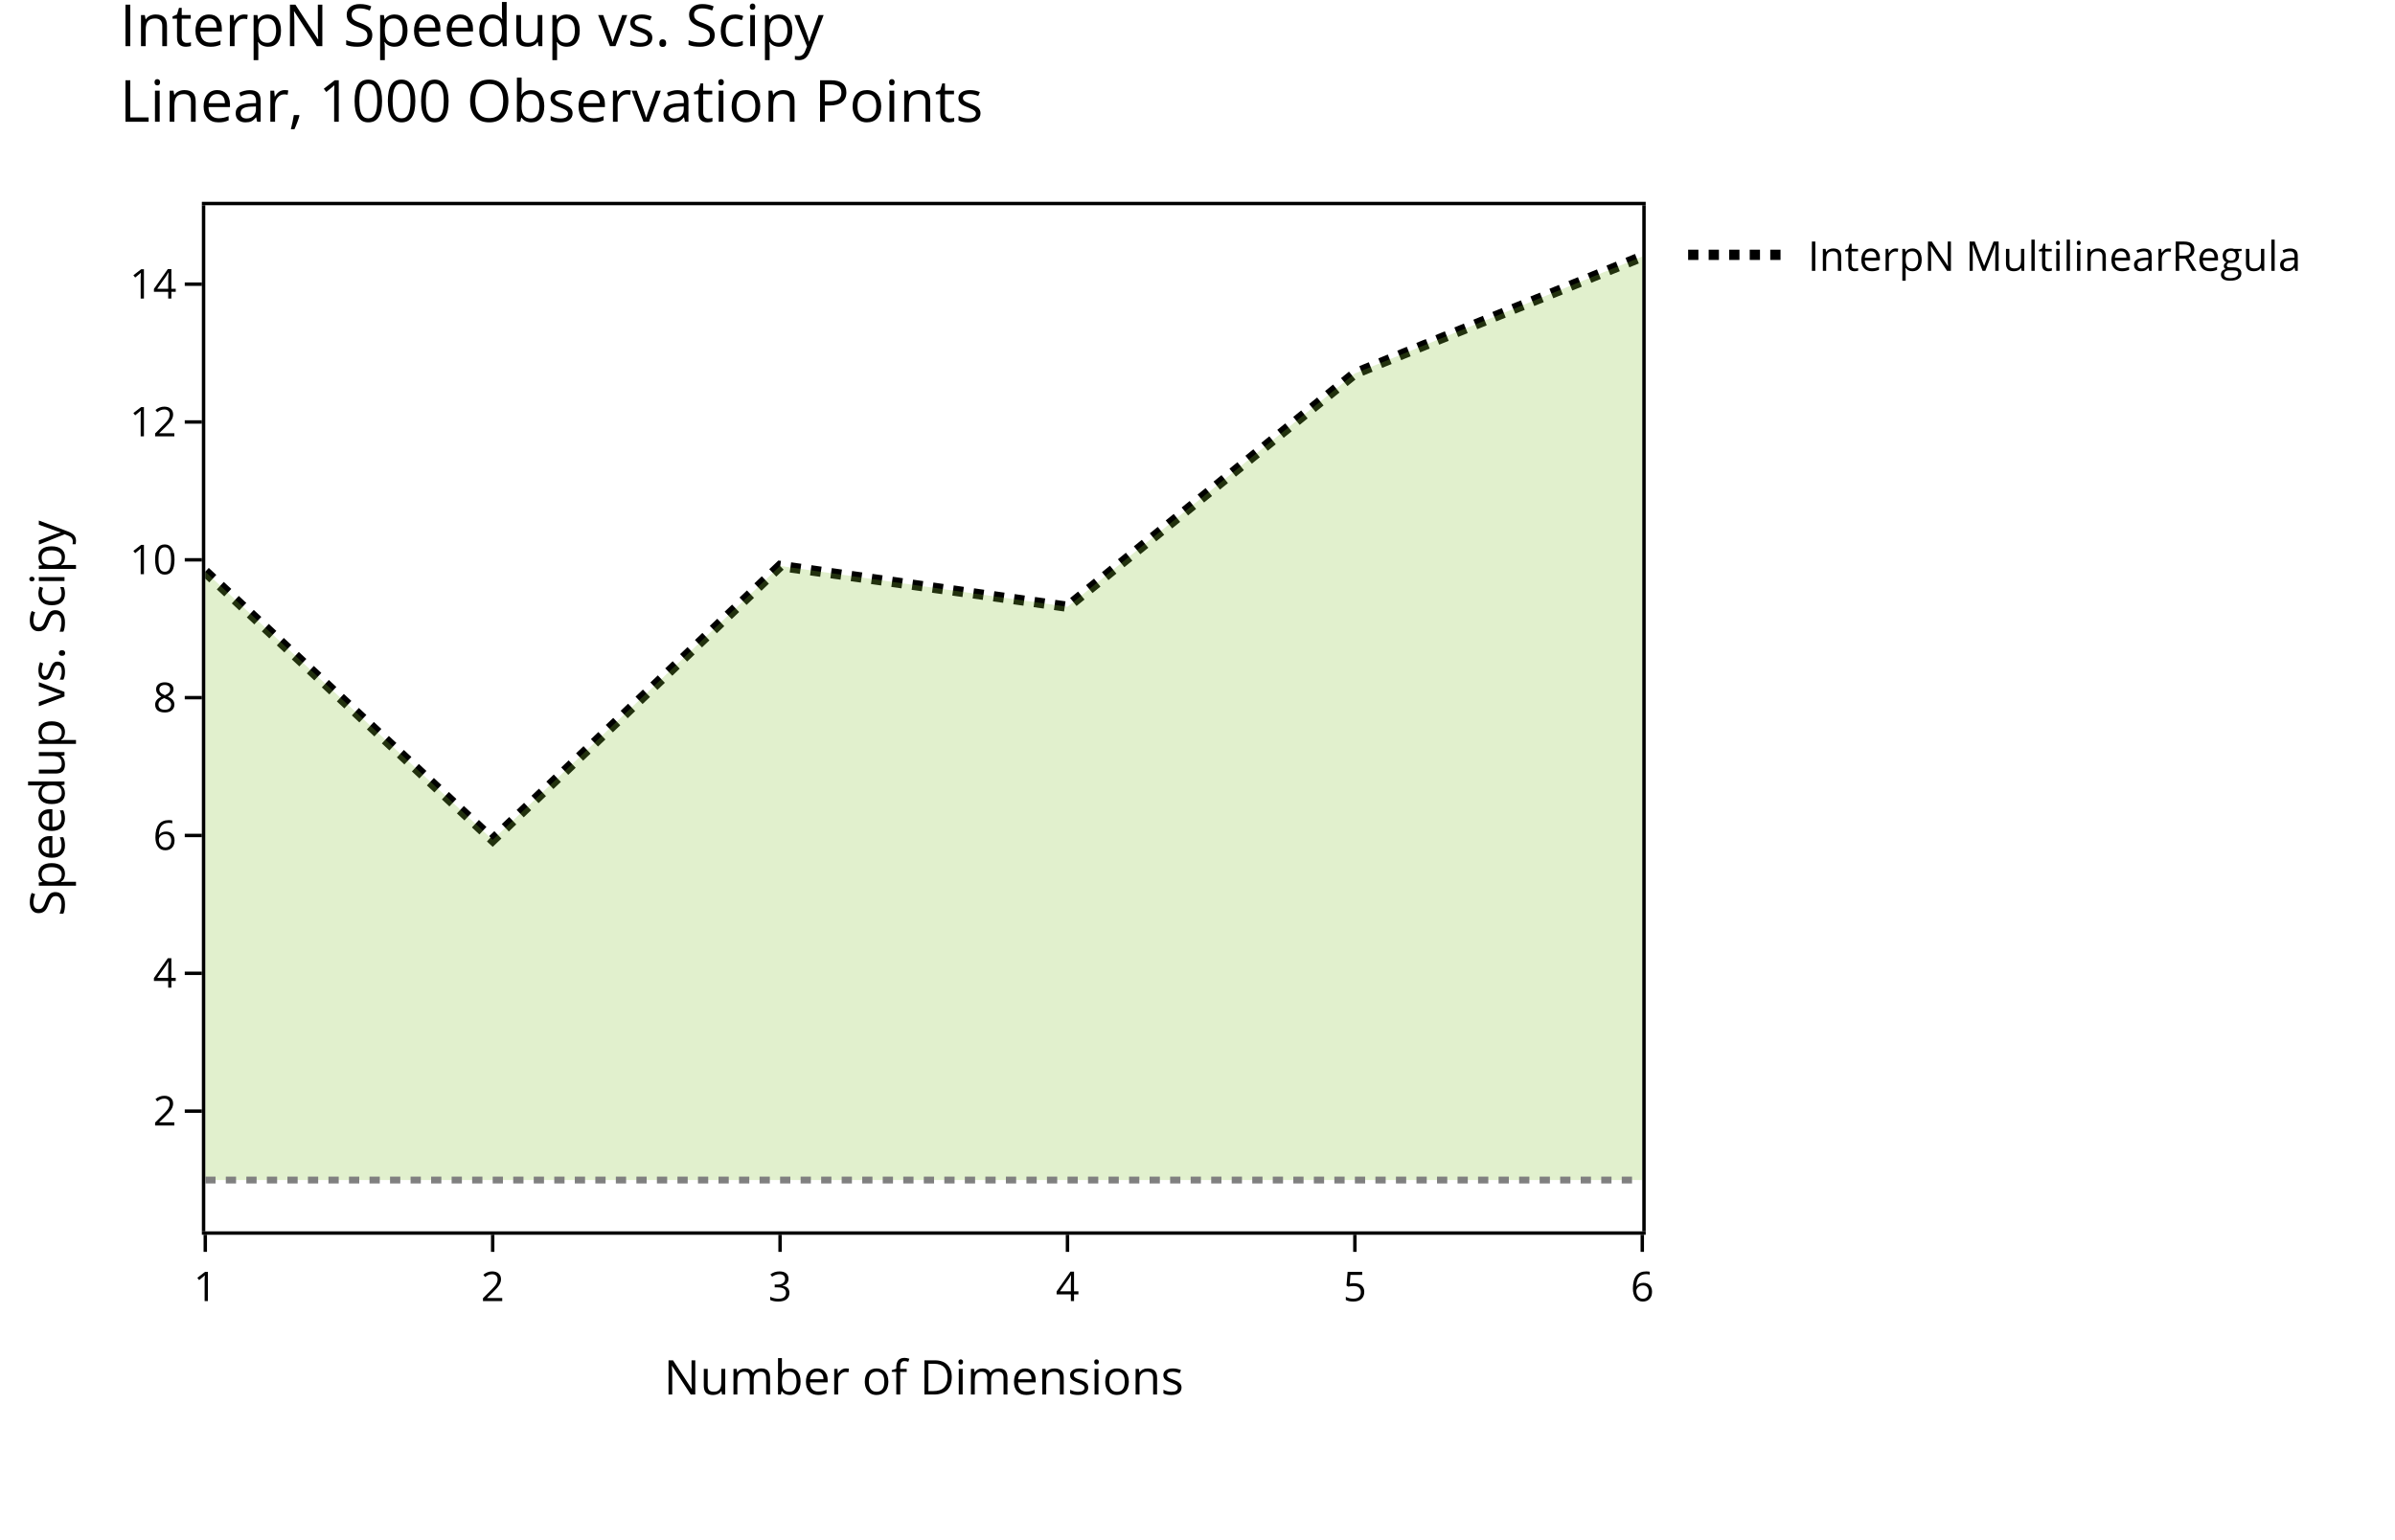
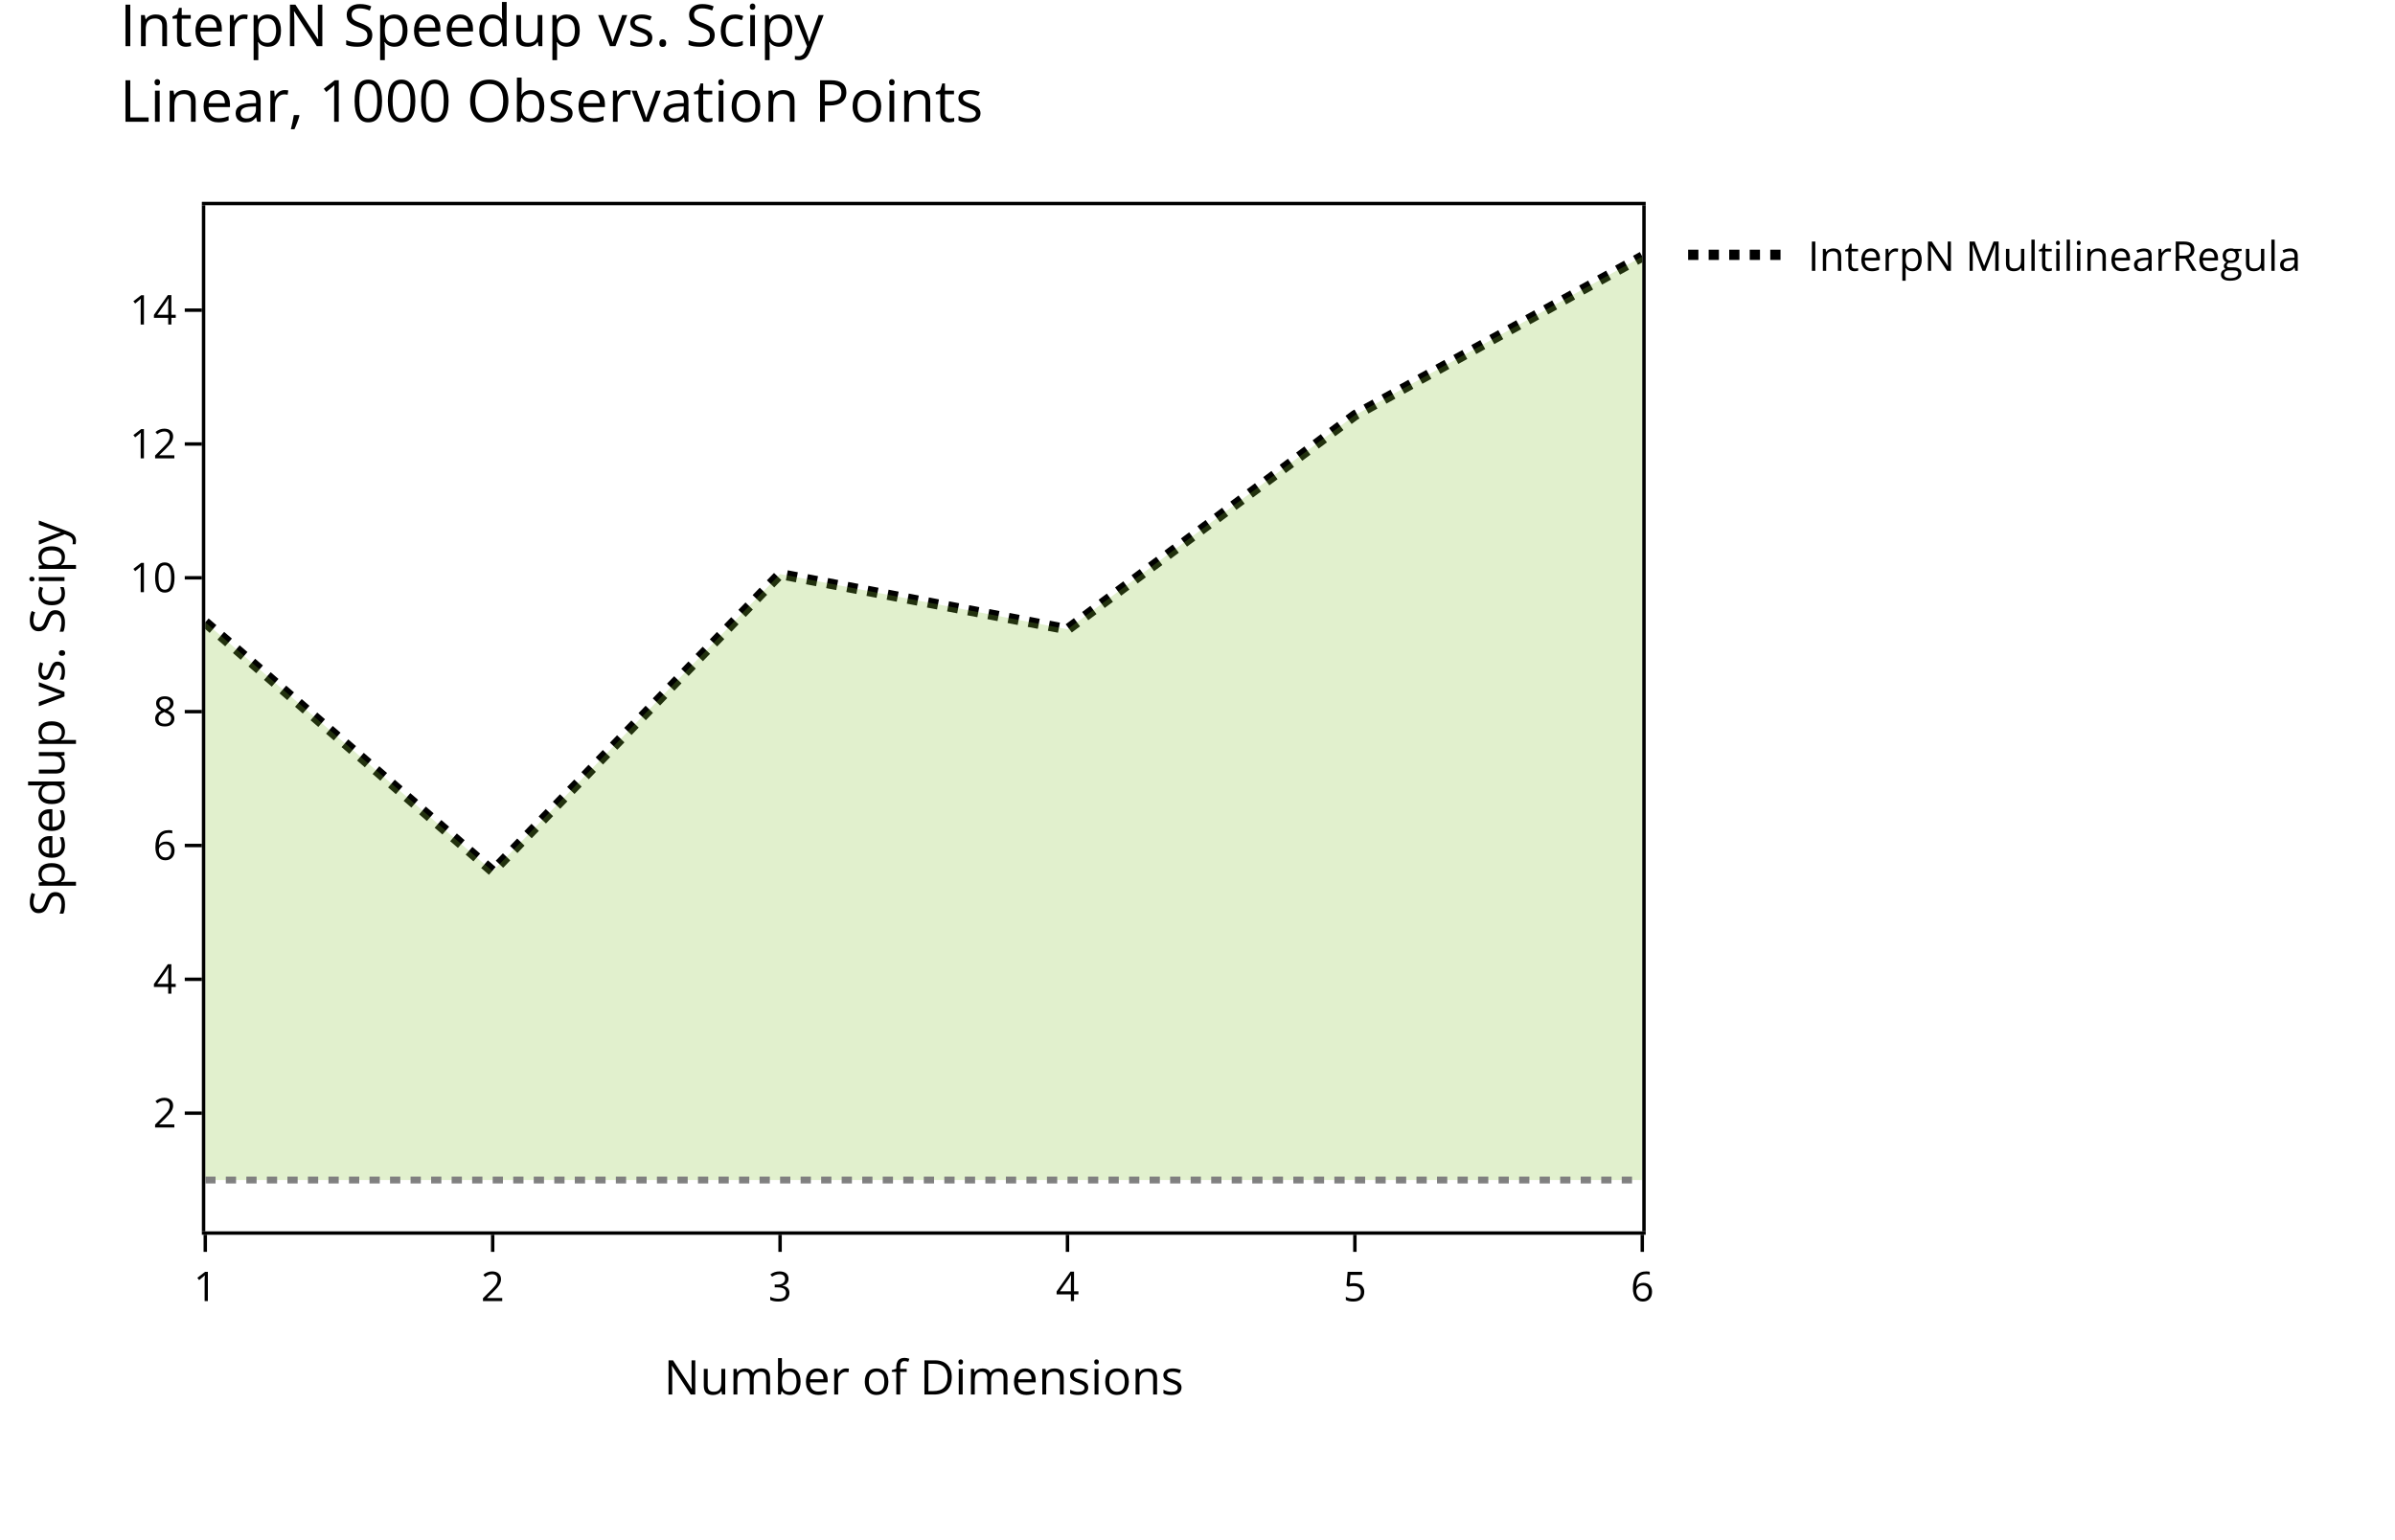
<svg xmlns="http://www.w3.org/2000/svg" class="main-svg" width="700" height="450" style="" viewBox="0 0 700 450">
  <rect x="0" y="0" width="700" height="450" style="fill: rgb(0, 0, 0); fill-opacity: 0;" />
-   <defs id="defs-4707b4">
+   <defs id="defs-036f57">
    <g class="clips">
-       <clipPath id="clip4707b4xyplot" class="plotclip">
+       <clipPath id="clip036f57xyplot" class="plotclip">
        <rect width="420" height="300" />
      </clipPath>
-       <clipPath class="axesclip" id="clip4707b4x">
+       <clipPath class="axesclip" id="clip036f57x">
        <rect x="60" y="0" width="420" height="450" />
      </clipPath>
-       <clipPath class="axesclip" id="clip4707b4y">
+       <clipPath class="axesclip" id="clip036f57y">
        <rect x="0" y="60" width="700" height="300" />
      </clipPath>
-       <clipPath class="axesclip" id="clip4707b4xy">
+       <clipPath class="axesclip" id="clip036f57xy">
        <rect x="60" y="60" width="420" height="300" />
      </clipPath>
    </g>
    <g class="gradients" />
    <g class="patterns" />
  </defs>
  <g class="bglayer">
    <rect class="bg" x="60" y="60" width="420" height="300" style="fill: rgb(0, 0, 0); fill-opacity: 0; stroke-width: 0;" />
  </g>
  <g class="layer-below">
    <g class="imagelayer" />
    <g class="shapelayer" />
  </g>
  <g class="cartesianlayer">
    <g class="subplot xy">
      <g class="layer-subplot">
        <g class="shapelayer" />
        <g class="imagelayer" />
      </g>
      <g class="minor-gridlayer">
        <g class="x" />
        <g class="y" />
      </g>
      <g class="gridlayer">
        <g class="x" />
        <g class="y" />
      </g>
      <g class="zerolinelayer" />
      <g class="layer-between">
        <g class="shapelayer" />
        <g class="imagelayer" />
      </g>
      <path class="xlines-below" />
      <path class="ylines-below" />
      <g class="overlines-below" />
      <g class="xaxislayer-below" />
      <g class="yaxislayer-below" />
      <g class="overaxes-below" />
      <g class="overplot">
-         <g class="xy" transform="translate(60,60)" clip-path="url(#clip4707b4xyplot)">
+         <g class="xy" transform="translate(60,60)" clip-path="url(#clip036f57xyplot)">
          <g class="scatterlayer mlayer">
-             <g class="trace scatter trace58c723" style="stroke-miterlimit: 2; opacity: 1;">
+             <g class="trace scatter trace71f6c8" style="stroke-miterlimit: 2; opacity: 1;">
              <g class="fills" />
              <g class="errorbars" />
              <g class="lines">
-                 <path class="js-line" d="M0,107.13L84,185.53L168,105.46L252,117.4L336,49.18L420,15" style="vector-effect: none; fill: none; stroke: rgb(0, 0, 0); stroke-opacity: 1; stroke-dasharray: 3px, 3px; stroke-width: 3px; opacity: 1;" />
+                 <path class="js-line" d="M0,121.94L84,194.72L168,107.83L252,123.99L336,61.39L420,15" style="vector-effect: none; fill: none; stroke: rgb(0, 0, 0); stroke-opacity: 1; stroke-dasharray: 3px, 3px; stroke-width: 3px; opacity: 1;" />
              </g>
              <g class="points" />
              <g class="text" />
            </g>
-             <g class="trace scatter trace17b8da" style="stroke-miterlimit: 2; opacity: 1;">
+             <g class="trace scatter trace0e2610" style="stroke-miterlimit: 2; opacity: 1;">
              <g class="fills">
                <g>
-                   <path class="js-fill" d="M0,107.13L84,185.53L168,105.46L252,117.4L336,49.18L420,15L420,285L0,285Z" style="fill: rgb(139, 196, 59); fill-opacity: 0.25; stroke-width: 0;" />
+                   <path class="js-fill" d="M0,121.94L84,194.72L168,107.83L252,123.99L336,61.39L420,15L420,285L0,285Z" style="fill: rgb(139, 196, 59); fill-opacity: 0.25; stroke-width: 0;" />
                </g>
              </g>
              <g class="errorbars" />
              <g class="lines">
-                 <path class="js-line" d="M0,107.13L84,185.53L168,105.46L252,117.4L336,49.18L420,15L420,285L0,285" style="vector-effect: none; fill: none; stroke: rgb(239, 85, 59); stroke-opacity: 1; stroke-width: 0px; opacity: 1;" />
+                 <path class="js-line" d="M0,121.94L84,194.72L168,107.83L252,123.99L336,61.39L420,15L420,285L0,285" style="vector-effect: none; fill: none; stroke: rgb(239, 85, 59); stroke-opacity: 1; stroke-width: 0px; opacity: 1;" />
              </g>
              <g class="points" />
              <g class="text" />
            </g>
          </g>
        </g>
      </g>
      <path class="xlines-above crisp" d="M59,360.5H481M59,59.5H481" style="fill: none; stroke-width: 1px; stroke: rgb(0, 0, 0); stroke-opacity: 1;" />
      <path class="ylines-above crisp" d="M59.5,60V360M480.5,60V360" style="fill: none; stroke-width: 1px; stroke: rgb(0, 0, 0); stroke-opacity: 1;" />
      <g class="overlines-above" />
      <g class="xaxislayer-above">
        <path class="xtick ticks crisp" d="M0,361v5" transform="translate(60,0)" style="stroke: rgb(0, 0, 0); stroke-opacity: 1; stroke-width: 1px;" />
        <path class="xtick ticks crisp" d="M0,361v5" transform="translate(144,0)" style="stroke: rgb(0, 0, 0); stroke-opacity: 1; stroke-width: 1px;" />
        <path class="xtick ticks crisp" d="M0,361v5" transform="translate(228,0)" style="stroke: rgb(0, 0, 0); stroke-opacity: 1; stroke-width: 1px;" />
        <path class="xtick ticks crisp" d="M0,361v5" transform="translate(312,0)" style="stroke: rgb(0, 0, 0); stroke-opacity: 1; stroke-width: 1px;" />
        <path class="xtick ticks crisp" d="M0,361v5" transform="translate(396,0)" style="stroke: rgb(0, 0, 0); stroke-opacity: 1; stroke-width: 1px;" />
        <path class="xtick ticks crisp" d="M0,361v5" transform="translate(480,0)" style="stroke: rgb(0, 0, 0); stroke-opacity: 1; stroke-width: 1px;" />
        <g class="xtick">
          <text text-anchor="middle" x="0" y="380.4" transform="translate(60,0)" style="font-family: 'Open Sans', verdana, arial, sans-serif; font-size: 12px; fill: rgb(0, 0, 0); fill-opacity: 1; white-space: pre; opacity: 1;">1</text>
        </g>
        <g class="xtick">
          <text text-anchor="middle" x="0" y="380.4" style="font-family: 'Open Sans', verdana, arial, sans-serif; font-size: 12px; fill: rgb(0, 0, 0); fill-opacity: 1; white-space: pre; opacity: 1;" transform="translate(144,0)">2</text>
        </g>
        <g class="xtick">
          <text text-anchor="middle" x="0" y="380.4" style="font-family: 'Open Sans', verdana, arial, sans-serif; font-size: 12px; fill: rgb(0, 0, 0); fill-opacity: 1; white-space: pre; opacity: 1;" transform="translate(228,0)">3</text>
        </g>
        <g class="xtick">
          <text text-anchor="middle" x="0" y="380.4" style="font-family: 'Open Sans', verdana, arial, sans-serif; font-size: 12px; fill: rgb(0, 0, 0); fill-opacity: 1; white-space: pre; opacity: 1;" transform="translate(312,0)">4</text>
        </g>
        <g class="xtick">
          <text text-anchor="middle" x="0" y="380.4" style="font-family: 'Open Sans', verdana, arial, sans-serif; font-size: 12px; fill: rgb(0, 0, 0); fill-opacity: 1; white-space: pre; opacity: 1;" transform="translate(396,0)">5</text>
        </g>
        <g class="xtick">
          <text text-anchor="middle" x="0" y="380.4" style="font-family: 'Open Sans', verdana, arial, sans-serif; font-size: 12px; fill: rgb(0, 0, 0); fill-opacity: 1; white-space: pre; opacity: 1;" transform="translate(480,0)">6</text>
        </g>
      </g>
      <g class="yaxislayer-above">
-         <path class="ytick ticks crisp" d="M59,0h-5" transform="translate(0,324.85)" style="stroke: rgb(0, 0, 0); stroke-opacity: 1; stroke-width: 1px;" />
-         <path class="ytick ticks crisp" d="M59,0h-5" transform="translate(0,284.56)" style="stroke: rgb(0, 0, 0); stroke-opacity: 1; stroke-width: 1px;" />
-         <path class="ytick ticks crisp" d="M59,0h-5" transform="translate(0,244.26)" style="stroke: rgb(0, 0, 0); stroke-opacity: 1; stroke-width: 1px;" />
-         <path class="ytick ticks crisp" d="M59,0h-5" transform="translate(0,203.97)" style="stroke: rgb(0, 0, 0); stroke-opacity: 1; stroke-width: 1px;" />
-         <path class="ytick ticks crisp" d="M59,0h-5" transform="translate(0,163.67)" style="stroke: rgb(0, 0, 0); stroke-opacity: 1; stroke-width: 1px;" />
-         <path class="ytick ticks crisp" d="M59,0h-5" transform="translate(0,123.37)" style="stroke: rgb(0, 0, 0); stroke-opacity: 1; stroke-width: 1px;" />
-         <path class="ytick ticks crisp" d="M59,0h-5" transform="translate(0,83.08)" style="stroke: rgb(0, 0, 0); stroke-opacity: 1; stroke-width: 1px;" />
-         <g class="ytick">
-           <text text-anchor="end" x="51.6" y="4.2" transform="translate(0,324.85)" style="font-family: 'Open Sans', verdana, arial, sans-serif; font-size: 12px; fill: rgb(0, 0, 0); fill-opacity: 1; white-space: pre; opacity: 1;">2</text>
-         </g>
-         <g class="ytick">
-           <text text-anchor="end" x="51.6" y="4.2" style="font-family: 'Open Sans', verdana, arial, sans-serif; font-size: 12px; fill: rgb(0, 0, 0); fill-opacity: 1; white-space: pre; opacity: 1;" transform="translate(0,284.56)">4</text>
-         </g>
-         <g class="ytick">
-           <text text-anchor="end" x="51.6" y="4.2" style="font-family: 'Open Sans', verdana, arial, sans-serif; font-size: 12px; fill: rgb(0, 0, 0); fill-opacity: 1; white-space: pre; opacity: 1;" transform="translate(0,244.26)">6</text>
-         </g>
-         <g class="ytick">
-           <text text-anchor="end" x="51.6" y="4.2" style="font-family: 'Open Sans', verdana, arial, sans-serif; font-size: 12px; fill: rgb(0, 0, 0); fill-opacity: 1; white-space: pre; opacity: 1;" transform="translate(0,203.97)">8</text>
-         </g>
-         <g class="ytick">
-           <text text-anchor="end" x="51.6" y="4.2" style="font-family: 'Open Sans', verdana, arial, sans-serif; font-size: 12px; fill: rgb(0, 0, 0); fill-opacity: 1; white-space: pre; opacity: 1;" transform="translate(0,163.67)">10</text>
-         </g>
-         <g class="ytick">
-           <text text-anchor="end" x="51.6" y="4.2" style="font-family: 'Open Sans', verdana, arial, sans-serif; font-size: 12px; fill: rgb(0, 0, 0); fill-opacity: 1; white-space: pre; opacity: 1;" transform="translate(0,123.37)">12</text>
-         </g>
-         <g class="ytick">
-           <text text-anchor="end" x="51.6" y="4.2" style="font-family: 'Open Sans', verdana, arial, sans-serif; font-size: 12px; fill: rgb(0, 0, 0); fill-opacity: 1; white-space: pre; opacity: 1;" transform="translate(0,83.08)">14</text>
+         <path class="ytick ticks crisp" d="M59,0h-5" transform="translate(0,325.44)" style="stroke: rgb(0, 0, 0); stroke-opacity: 1; stroke-width: 1px;" />
+         <path class="ytick ticks crisp" d="M59,0h-5" transform="translate(0,286.31)" style="stroke: rgb(0, 0, 0); stroke-opacity: 1; stroke-width: 1px;" />
+         <path class="ytick ticks crisp" d="M59,0h-5" transform="translate(0,247.19)" style="stroke: rgb(0, 0, 0); stroke-opacity: 1; stroke-width: 1px;" />
+         <path class="ytick ticks crisp" d="M59,0h-5" transform="translate(0,208.06)" style="stroke: rgb(0, 0, 0); stroke-opacity: 1; stroke-width: 1px;" />
+         <path class="ytick ticks crisp" d="M59,0h-5" transform="translate(0,168.93)" style="stroke: rgb(0, 0, 0); stroke-opacity: 1; stroke-width: 1px;" />
+         <path class="ytick ticks crisp" d="M59,0h-5" transform="translate(0,129.81)" style="stroke: rgb(0, 0, 0); stroke-opacity: 1; stroke-width: 1px;" />
+         <path class="ytick ticks crisp" d="M59,0h-5" transform="translate(0,90.68)" style="stroke: rgb(0, 0, 0); stroke-opacity: 1; stroke-width: 1px;" />
+         <g class="ytick">
+           <text text-anchor="end" x="51.6" y="4.2" transform="translate(0,325.44)" style="font-family: 'Open Sans', verdana, arial, sans-serif; font-size: 12px; fill: rgb(0, 0, 0); fill-opacity: 1; white-space: pre; opacity: 1;">2</text>
+         </g>
+         <g class="ytick">
+           <text text-anchor="end" x="51.6" y="4.2" style="font-family: 'Open Sans', verdana, arial, sans-serif; font-size: 12px; fill: rgb(0, 0, 0); fill-opacity: 1; white-space: pre; opacity: 1;" transform="translate(0,286.31)">4</text>
+         </g>
+         <g class="ytick">
+           <text text-anchor="end" x="51.6" y="4.2" style="font-family: 'Open Sans', verdana, arial, sans-serif; font-size: 12px; fill: rgb(0, 0, 0); fill-opacity: 1; white-space: pre; opacity: 1;" transform="translate(0,247.19)">6</text>
+         </g>
+         <g class="ytick">
+           <text text-anchor="end" x="51.6" y="4.2" style="font-family: 'Open Sans', verdana, arial, sans-serif; font-size: 12px; fill: rgb(0, 0, 0); fill-opacity: 1; white-space: pre; opacity: 1;" transform="translate(0,208.06)">8</text>
+         </g>
+         <g class="ytick">
+           <text text-anchor="end" x="51.6" y="4.2" style="font-family: 'Open Sans', verdana, arial, sans-serif; font-size: 12px; fill: rgb(0, 0, 0); fill-opacity: 1; white-space: pre; opacity: 1;" transform="translate(0,168.93)">10</text>
+         </g>
+         <g class="ytick">
+           <text text-anchor="end" x="51.6" y="4.2" style="font-family: 'Open Sans', verdana, arial, sans-serif; font-size: 12px; fill: rgb(0, 0, 0); fill-opacity: 1; white-space: pre; opacity: 1;" transform="translate(0,129.81)">12</text>
+         </g>
+         <g class="ytick">
+           <text text-anchor="end" x="51.6" y="4.2" style="font-family: 'Open Sans', verdana, arial, sans-serif; font-size: 12px; fill: rgb(0, 0, 0); fill-opacity: 1; white-space: pre; opacity: 1;" transform="translate(0,90.68)">14</text>
        </g>
      </g>
      <g class="overaxes-above" />
    </g>
  </g>
  <g class="polarlayer" />
  <g class="smithlayer" />
  <g class="ternarylayer" />
  <g class="geolayer" />
  <g class="funnelarealayer" />
  <g class="pielayer" />
  <g class="iciclelayer" />
  <g class="treemaplayer" />
  <g class="sunburstlayer" />
  <g class="glimages" />
-   <defs id="topdefs-4707b4">
+   <defs id="topdefs-036f57">
    <g class="clips" />
-     <clipPath id="legend4707b4">
+     <clipPath id="legend036f57">
      <rect width="185" height="29" x="0" y="0" />
    </clipPath>
  </defs>
  <g class="layer-above">
    <g class="imagelayer" />
    <g class="shapelayer">
-       <g class="shape-group" data-index="0" clip-path="url(#clip4707b4y)">
+       <g class="shape-group" data-index="0" clip-path="url(#clip036f57y)">
        <path data-index="0" fill-rule="evenodd" d="M60,345L480,345" style="opacity: 1; stroke: rgb(128, 128, 128); stroke-opacity: 1; fill: rgb(0, 0, 0); fill-opacity: 0; stroke-dasharray: 3px, 3px; stroke-width: 2px;" />
      </g>
    </g>
  </g>
  <g class="infolayer">
    <g class="legend" pointer-events="all" transform="translate(488.4,60)">
      <rect class="bg" shape-rendering="crispEdges" width="185" height="29" x="0" y="0" style="stroke: rgb(68, 68, 68); stroke-opacity: 1; fill: rgb(0, 0, 0); fill-opacity: 0; stroke-width: 0px;" />
-       <g class="scrollbox" transform="" clip-path="url(#legend4707b4)">
+       <g class="scrollbox" transform="" clip-path="url(#legend036f57)">
        <g class="groups">
          <g class="traces" transform="translate(0,14.5)" style="opacity: 1;">
            <text class="legendtext" text-anchor="start" x="40" y="4.68" style="font-family: 'Open Sans', verdana, arial, sans-serif; font-size: 12px; fill: rgb(0, 0, 0); fill-opacity: 1; white-space: pre;">InterpN MultilinearRegular</text>
            <g class="layers" style="opacity: 1;">
              <g class="legendfill" />
              <g class="legendlines">
                <path class="js-line" d="M5,0h30" style="fill: none; stroke: rgb(0, 0, 0); stroke-opacity: 1; stroke-dasharray: 3px, 3px; stroke-width: 3px;" />
              </g>
              <g class="legendsymbols">
                <g class="legendpoints" />
              </g>
            </g>
            <rect class="legendtoggle" x="0" y="-9.5" width="179.406" height="19" style="fill: rgb(0, 0, 0); fill-opacity: 0;" />
          </g>
        </g>
      </g>
      <rect class="scrollbar" rx="20" ry="3" width="0" height="0" x="0" y="0" style="fill: rgb(128, 139, 164); fill-opacity: 1;" />
    </g>
    <g class="g-gtitle">
      <text class="gtitle" x="35" y="13.5" text-anchor="start" dy="0.7em" style="opacity: 1; font-family: 'Open Sans', verdana, arial, sans-serif; font-size: 17px; fill: rgb(0, 0, 0); fill-opacity: 1; white-space: pre;">
        <tspan class="line" dy="0em" x="35" y="13.5">InterpN Speedup vs. Scipy</tspan>
        <tspan class="line" dy="1.3em" x="35" y="13.5">Linear, 1000 Observation Points</tspan>
      </text>
    </g>
    <g class="g-xtitle">
      <text class="xtitle" x="270" y="407.706" text-anchor="middle" style="opacity: 1; font-family: 'Open Sans', verdana, arial, sans-serif; font-size: 14px; fill: rgb(0, 0, 0); fill-opacity: 1; white-space: pre;">Number of Dimensions</text>
    </g>
    <g class="g-ytitle">
      <text class="ytitle" transform="rotate(-90,18.85,210)" x="18.85" y="210" text-anchor="middle" style="opacity: 1; font-family: 'Open Sans', verdana, arial, sans-serif; font-size: 14px; fill: rgb(0, 0, 0); fill-opacity: 1; white-space: pre;">Speedup vs. Scipy</text>
    </g>
  </g>
</svg>
